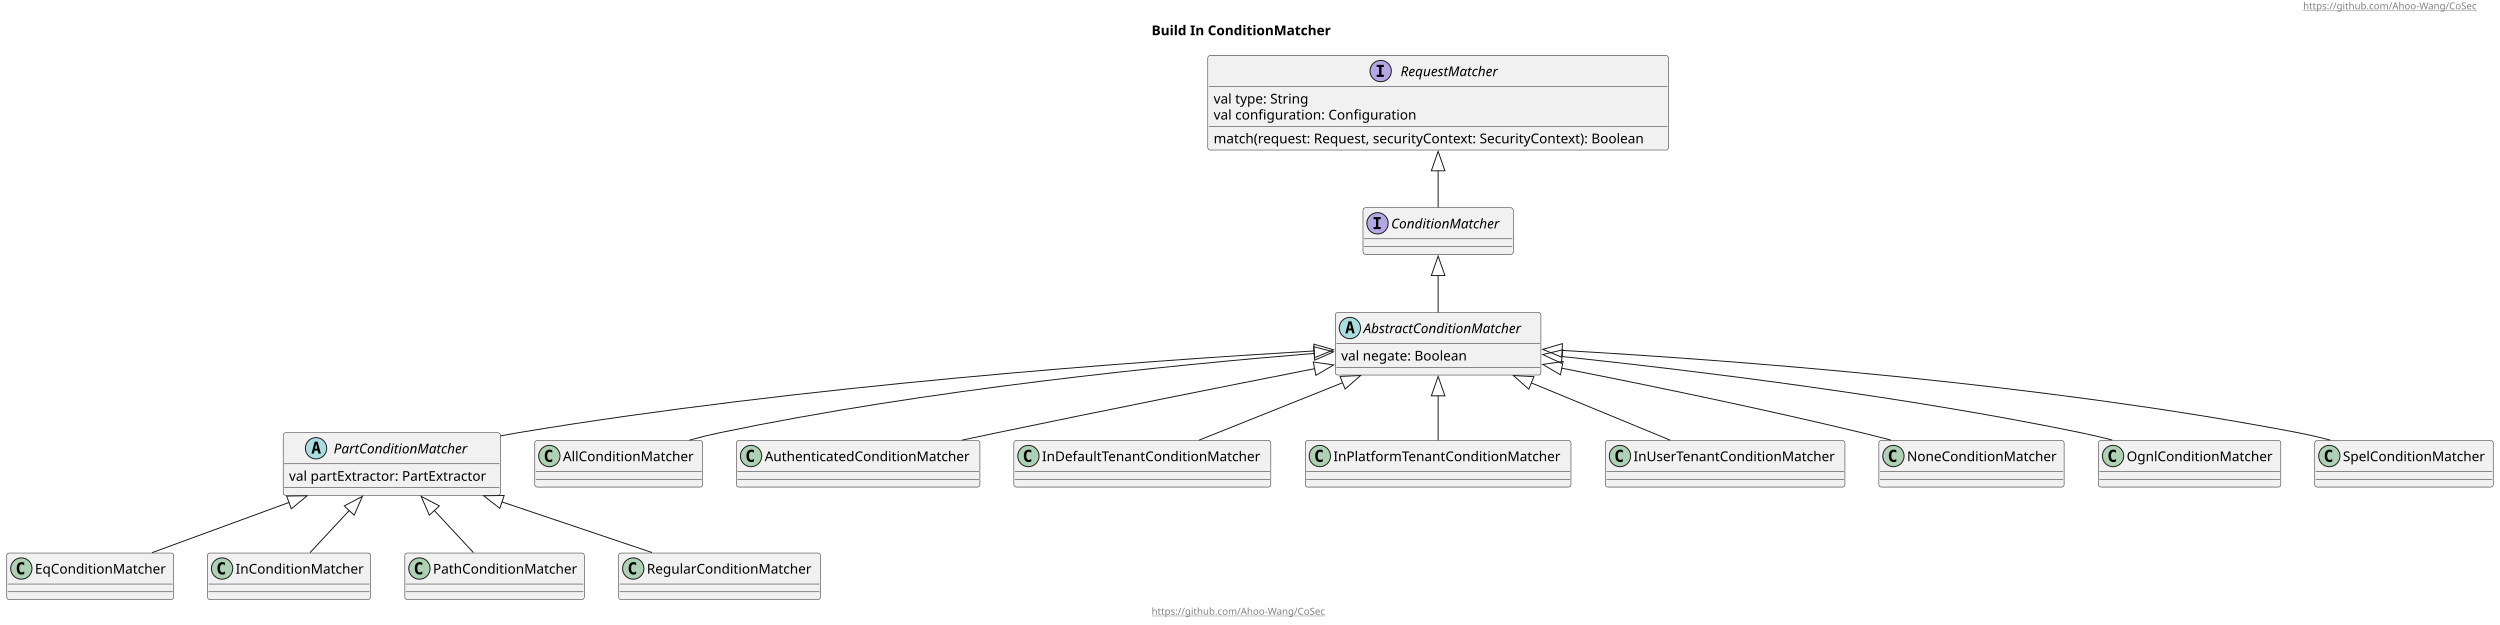
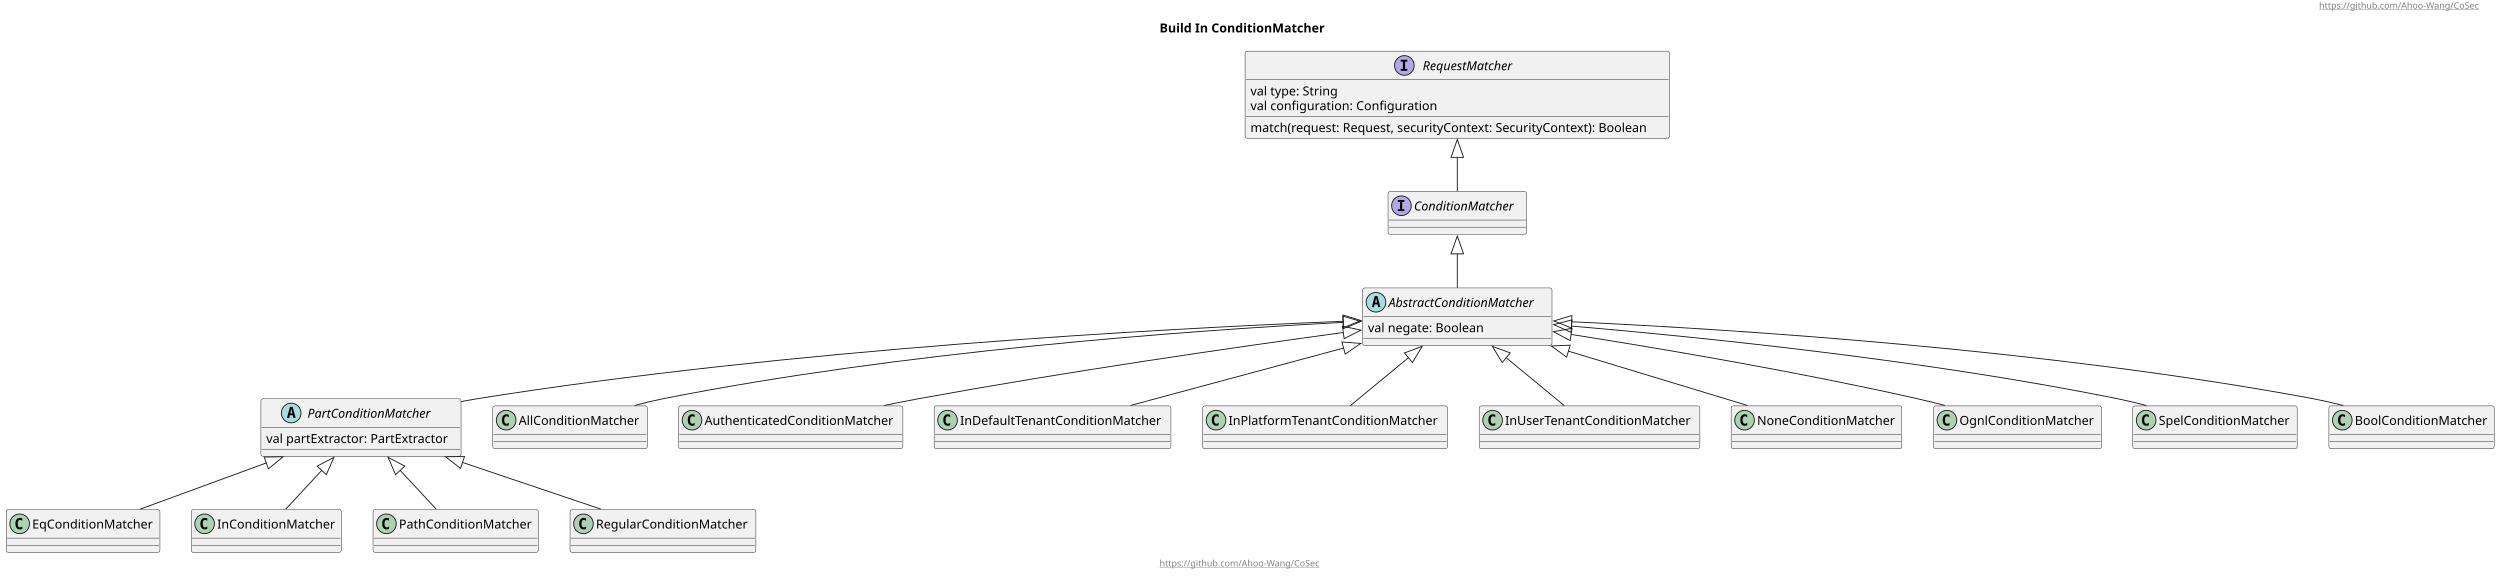
- <svg xmlns="http://www.w3.org/2000/svg" xmlns:xlink="http://www.w3.org/1999/xlink" contentStyleType="text/css" height="644px" preserveAspectRatio="none" style="width:2578px;height:644px;background:#FFFFFF;" version="1.1" viewBox="0 0 2578 644" width="2578px" zoomAndPan="magnify">
+ <svg xmlns="http://www.w3.org/2000/svg" xmlns:xlink="http://www.w3.org/1999/xlink" contentStyleType="text/css" height="644px" preserveAspectRatio="none" style="width:2798px;height:644px;background:#FFFFFF;" version="1.1" viewBox="0 0 2798 644" width="2798px" zoomAndPan="magnify">
  <defs />
  <g>
    <a href="https://github.com/Ahoo-Wang/CoSec" target="_top" title="https://github.com/Ahoo-Wang/CoSec" xlink:actuate="onRequest" xlink:href="https://github.com/Ahoo-Wang/CoSec" xlink:show="new" xlink:title="https://github.com/Ahoo-Wang/CoSec" xlink:type="simple">
-       <text fill="#808080" font-family="sans-serif" font-size="10" lengthAdjust="spacing" text-decoration="underline" textLength="189" x="2375" y="9.668">https://github.com/Ahoo-Wang/CoSec</text>
+       <text fill="#808080" font-family="sans-serif" font-size="10" lengthAdjust="spacing" text-decoration="underline" textLength="189" x="2595.5" y="9.668">https://github.com/Ahoo-Wang/CoSec</text>
    </a>
-     <text fill="#000000" font-family="sans-serif" font-size="14" font-weight="bold" lengthAdjust="spacing" textLength="189" x="1187.5" y="36.312">Build In ConditionMatcher</text>
+     <text fill="#000000" font-family="sans-serif" font-size="14" font-weight="bold" lengthAdjust="spacing" textLength="189" x="1297.75" y="36.312">Build In ConditionMatcher</text>
    <g id="elem_RequestMatcher">
-       <rect codeLine="6" fill="#F1F1F1" height="97.465" id="RequestMatcher" rx="2.5" ry="2.5" style="stroke:#181818;stroke-width:0.5;" width="475" x="1245.5" y="57.266" />
-       <ellipse cx="1423.75" cy="73.266" fill="#B4A7E5" rx="11" ry="11" style="stroke:#181818;stroke-width:1.0;" />
-       <path d="M1419.678,69.031 L1419.678,66.873 L1427.057,66.873 L1427.057,69.031 L1424.592,69.031 L1424.592,77.107 L1427.057,77.107 L1427.057,79.266 L1419.678,79.266 L1419.678,77.107 L1422.143,77.107 L1422.143,69.031 Z " fill="#000000" />
-       <text fill="#000000" font-family="sans-serif" font-size="14" font-style="italic" lengthAdjust="spacing" textLength="110" x="1444.25" y="78.557">RequestMatcher</text>
-       <line style="stroke:#181818;stroke-width:0.5;" x1="1246.5" x2="1719.5" y1="89.266" y2="89.266" />
-       <text fill="#000000" font-family="sans-serif" font-size="14" lengthAdjust="spacing" textLength="101" x="1251.5" y="106.801">val type: String</text>
-       <text fill="#000000" font-family="sans-serif" font-size="14" lengthAdjust="spacing" textLength="220" x="1251.5" y="123.289">val configuration: Configuration</text>
-       <line style="stroke:#181818;stroke-width:0.5;" x1="1246.5" x2="1719.5" y1="130.242" y2="130.242" />
-       <text fill="#000000" font-family="sans-serif" font-size="14" lengthAdjust="spacing" textLength="463" x="1251.5" y="147.777">match(request: Request, securityContext: SecurityContext): Boolean</text>
+       <rect codeLine="6" fill="#F1F1F1" height="97.465" id="RequestMatcher" rx="2.5" ry="2.5" style="stroke:#181818;stroke-width:0.5;" width="475" x="1393.5" y="57.266" />
+       <ellipse cx="1571.75" cy="73.266" fill="#B4A7E5" rx="11" ry="11" style="stroke:#181818;stroke-width:1.0;" />
+       <path d="M1567.678,69.031 L1567.678,66.873 L1575.057,66.873 L1575.057,69.031 L1572.592,69.031 L1572.592,77.107 L1575.057,77.107 L1575.057,79.266 L1567.678,79.266 L1567.678,77.107 L1570.143,77.107 L1570.143,69.031 Z " fill="#000000" />
+       <text fill="#000000" font-family="sans-serif" font-size="14" font-style="italic" lengthAdjust="spacing" textLength="110" x="1592.25" y="78.557">RequestMatcher</text>
+       <line style="stroke:#181818;stroke-width:0.5;" x1="1394.5" x2="1867.5" y1="89.266" y2="89.266" />
+       <text fill="#000000" font-family="sans-serif" font-size="14" lengthAdjust="spacing" textLength="101" x="1399.5" y="106.801">val type: String</text>
+       <text fill="#000000" font-family="sans-serif" font-size="14" lengthAdjust="spacing" textLength="220" x="1399.5" y="123.289">val configuration: Configuration</text>
+       <line style="stroke:#181818;stroke-width:0.5;" x1="1394.5" x2="1867.5" y1="130.242" y2="130.242" />
+       <text fill="#000000" font-family="sans-serif" font-size="14" lengthAdjust="spacing" textLength="463" x="1399.5" y="147.777">match(request: Request, securityContext: SecurityContext): Boolean</text>
    </g>
    <g id="elem_ConditionMatcher">
-       <rect codeLine="12" fill="#F1F1F1" height="48" id="ConditionMatcher" rx="2.5" ry="2.5" style="stroke:#181818;stroke-width:0.5;" width="155" x="1405.5" y="214.266" />
-       <ellipse cx="1420.5" cy="230.266" fill="#B4A7E5" rx="11" ry="11" style="stroke:#181818;stroke-width:1.0;" />
-       <path d="M1416.428,226.031 L1416.428,223.873 L1423.807,223.873 L1423.807,226.031 L1421.342,226.031 L1421.342,234.107 L1423.807,234.107 L1423.807,236.266 L1416.428,236.266 L1416.428,234.107 L1418.893,234.107 L1418.893,226.031 Z " fill="#000000" />
-       <text fill="#000000" font-family="sans-serif" font-size="14" font-style="italic" lengthAdjust="spacing" textLength="123" x="1434.5" y="235.557">ConditionMatcher</text>
-       <line style="stroke:#181818;stroke-width:0.5;" x1="1406.5" x2="1559.5" y1="246.266" y2="246.266" />
-       <line style="stroke:#181818;stroke-width:0.5;" x1="1406.5" x2="1559.5" y1="254.266" y2="254.266" />
+       <rect codeLine="12" fill="#F1F1F1" height="48" id="ConditionMatcher" rx="2.5" ry="2.5" style="stroke:#181818;stroke-width:0.5;" width="155" x="1553.5" y="214.266" />
+       <ellipse cx="1568.5" cy="230.266" fill="#B4A7E5" rx="11" ry="11" style="stroke:#181818;stroke-width:1.0;" />
+       <path d="M1564.428,226.031 L1564.428,223.873 L1571.807,223.873 L1571.807,226.031 L1569.342,226.031 L1569.342,234.107 L1571.807,234.107 L1571.807,236.266 L1564.428,236.266 L1564.428,234.107 L1566.893,234.107 L1566.893,226.031 Z " fill="#000000" />
+       <text fill="#000000" font-family="sans-serif" font-size="14" font-style="italic" lengthAdjust="spacing" textLength="123" x="1582.5" y="235.557">ConditionMatcher</text>
+       <line style="stroke:#181818;stroke-width:0.5;" x1="1554.5" x2="1707.5" y1="246.266" y2="246.266" />
+       <line style="stroke:#181818;stroke-width:0.5;" x1="1554.5" x2="1707.5" y1="254.266" y2="254.266" />
    </g>
    <g id="elem_AbstractConditionMatcher">
-       <rect codeLine="13" fill="#F1F1F1" height="64.488" id="AbstractConditionMatcher" rx="2.5" ry="2.5" style="stroke:#181818;stroke-width:0.5;" width="212" x="1377" y="322.266" />
-       <ellipse cx="1392" cy="338.266" fill="#A9DCDF" rx="11" ry="11" style="stroke:#181818;stroke-width:1.0;" />
-       <path d="M1392.113,333.614 L1390.959,338.685 L1393.275,338.685 Z M1390.619,331.373 L1393.616,331.373 L1396.961,343.766 L1394.512,343.766 L1393.748,340.703 L1390.47,340.703 L1389.723,343.766 L1387.274,343.766 Z " fill="#000000" />
-       <text fill="#000000" font-family="sans-serif" font-size="14" font-style="italic" lengthAdjust="spacing" textLength="180" x="1406" y="343.557">AbstractConditionMatcher</text>
-       <line style="stroke:#181818;stroke-width:0.5;" x1="1378" x2="1588" y1="354.266" y2="354.266" />
-       <text fill="#000000" font-family="sans-serif" font-size="14" lengthAdjust="spacing" textLength="133" x="1383" y="371.801">val negate: Boolean</text>
-       <line style="stroke:#181818;stroke-width:0.5;" x1="1378" x2="1588" y1="378.754" y2="378.754" />
+       <rect codeLine="13" fill="#F1F1F1" height="64.488" id="AbstractConditionMatcher" rx="2.5" ry="2.5" style="stroke:#181818;stroke-width:0.5;" width="212" x="1525" y="322.266" />
+       <ellipse cx="1540" cy="338.266" fill="#A9DCDF" rx="11" ry="11" style="stroke:#181818;stroke-width:1.0;" />
+       <path d="M1540.113,333.614 L1538.959,338.685 L1541.275,338.685 Z M1538.619,331.373 L1541.616,331.373 L1544.961,343.766 L1542.512,343.766 L1541.748,340.703 L1538.47,340.703 L1537.723,343.766 L1535.274,343.766 Z " fill="#000000" />
+       <text fill="#000000" font-family="sans-serif" font-size="14" font-style="italic" lengthAdjust="spacing" textLength="180" x="1554" y="343.557">AbstractConditionMatcher</text>
+       <line style="stroke:#181818;stroke-width:0.5;" x1="1526" x2="1736" y1="354.266" y2="354.266" />
+       <text fill="#000000" font-family="sans-serif" font-size="14" lengthAdjust="spacing" textLength="133" x="1531" y="371.801">val negate: Boolean</text>
+       <line style="stroke:#181818;stroke-width:0.5;" x1="1526" x2="1736" y1="378.754" y2="378.754" />
    </g>
    <g id="elem_PartConditionMatcher">
      <rect codeLine="16" fill="#F1F1F1" height="64.488" id="PartConditionMatcher" rx="2.5" ry="2.5" style="stroke:#181818;stroke-width:0.5;" width="224" x="292" y="446.266" />
      <ellipse cx="325.9" cy="462.266" fill="#A9DCDF" rx="11" ry="11" style="stroke:#181818;stroke-width:1.0;" />
      <path d="M326.013,457.614 L324.86,462.685 L327.175,462.685 Z M324.519,455.373 L327.516,455.373 L330.861,467.766 L328.412,467.766 L327.649,464.703 L324.37,464.703 L323.623,467.766 L321.174,467.766 Z " fill="#000000" />
      <text fill="#000000" font-family="sans-serif" font-size="14" font-style="italic" lengthAdjust="spacing" textLength="150" x="344.1" y="467.557">PartConditionMatcher</text>
      <line style="stroke:#181818;stroke-width:0.5;" x1="293" x2="515" y1="478.266" y2="478.266" />
      <text fill="#000000" font-family="sans-serif" font-size="14" lengthAdjust="spacing" textLength="212" x="298" y="495.801">val partExtractor: PartExtractor</text>
      <line style="stroke:#181818;stroke-width:0.5;" x1="293" x2="515" y1="502.754" y2="502.754" />
    </g>
    <g id="elem_AllConditionMatcher">
      <rect codeLine="19" fill="#F1F1F1" height="48" id="AllConditionMatcher" rx="2.5" ry="2.5" style="stroke:#181818;stroke-width:0.5;" width="173" x="551.5" y="454.266" />
      <ellipse cx="566.5" cy="470.266" fill="#ADD1B2" rx="11" ry="11" style="stroke:#181818;stroke-width:1.0;" />
      <path d="M569.473,475.909 Q568.892,476.207 568.253,476.357 Q567.614,476.506 566.908,476.506 Q564.401,476.506 563.082,474.854 Q561.762,473.203 561.762,470.082 Q561.762,466.952 563.082,465.3 Q564.401,463.648 566.908,463.648 Q567.614,463.648 568.261,463.798 Q568.909,463.947 569.473,464.246 L569.473,466.969 Q568.842,466.388 568.249,466.118 Q567.655,465.848 567.024,465.848 Q565.68,465.848 564.995,466.915 Q564.31,467.981 564.31,470.082 Q564.31,472.173 564.995,473.24 Q565.68,474.307 567.024,474.307 Q567.655,474.307 568.249,474.037 Q568.842,473.767 569.473,473.186 Z " fill="#000000" />
      <text fill="#000000" font-family="sans-serif" font-size="14" lengthAdjust="spacing" textLength="141" x="580.5" y="475.557">AllConditionMatcher</text>
      <line style="stroke:#181818;stroke-width:0.5;" x1="552.5" x2="723.5" y1="486.266" y2="486.266" />
      <line style="stroke:#181818;stroke-width:0.5;" x1="552.5" x2="723.5" y1="494.266" y2="494.266" />
    </g>
    <g id="elem_AuthenticatedConditionMatcher">
      <rect codeLine="20" fill="#F1F1F1" height="48" id="AuthenticatedConditionMatcher" rx="2.5" ry="2.5" style="stroke:#181818;stroke-width:0.5;" width="251" x="759.5" y="454.266" />
      <ellipse cx="774.5" cy="470.266" fill="#ADD1B2" rx="11" ry="11" style="stroke:#181818;stroke-width:1.0;" />
      <path d="M777.473,475.909 Q776.892,476.207 776.253,476.357 Q775.614,476.506 774.908,476.506 Q772.401,476.506 771.082,474.854 Q769.762,473.203 769.762,470.082 Q769.762,466.952 771.082,465.3 Q772.401,463.648 774.908,463.648 Q775.614,463.648 776.261,463.798 Q776.909,463.947 777.473,464.246 L777.473,466.969 Q776.842,466.388 776.249,466.118 Q775.655,465.848 775.024,465.848 Q773.68,465.848 772.995,466.915 Q772.31,467.981 772.31,470.082 Q772.31,472.173 772.995,473.24 Q773.68,474.307 775.024,474.307 Q775.655,474.307 776.249,474.037 Q776.842,473.767 777.473,473.186 Z " fill="#000000" />
      <text fill="#000000" font-family="sans-serif" font-size="14" lengthAdjust="spacing" textLength="219" x="788.5" y="475.557">AuthenticatedConditionMatcher</text>
      <line style="stroke:#181818;stroke-width:0.5;" x1="760.5" x2="1009.5" y1="486.266" y2="486.266" />
      <line style="stroke:#181818;stroke-width:0.5;" x1="760.5" x2="1009.5" y1="494.266" y2="494.266" />
    </g>
    <g id="elem_EqConditionMatcher">
      <rect codeLine="21" fill="#F1F1F1" height="48" id="EqConditionMatcher" rx="2.5" ry="2.5" style="stroke:#181818;stroke-width:0.5;" width="172" x="7" y="570.266" />
      <ellipse cx="22" cy="586.266" fill="#ADD1B2" rx="11" ry="11" style="stroke:#181818;stroke-width:1.0;" />
      <path d="M24.973,591.909 Q24.392,592.207 23.753,592.357 Q23.114,592.506 22.408,592.506 Q19.901,592.506 18.581,590.855 Q17.262,589.203 17.262,586.082 Q17.262,582.952 18.581,581.3 Q19.901,579.648 22.408,579.648 Q23.114,579.648 23.761,579.798 Q24.409,579.947 24.973,580.246 L24.973,582.969 Q24.342,582.388 23.749,582.118 Q23.155,581.848 22.524,581.848 Q21.18,581.848 20.495,582.915 Q19.81,583.981 19.81,586.082 Q19.81,588.173 20.495,589.24 Q21.18,590.307 22.524,590.307 Q23.155,590.307 23.749,590.037 Q24.342,589.767 24.973,589.186 Z " fill="#000000" />
      <text fill="#000000" font-family="sans-serif" font-size="14" lengthAdjust="spacing" textLength="140" x="36" y="591.557">EqConditionMatcher</text>
      <line style="stroke:#181818;stroke-width:0.5;" x1="8" x2="178" y1="602.266" y2="602.266" />
      <line style="stroke:#181818;stroke-width:0.5;" x1="8" x2="178" y1="610.266" y2="610.266" />
    </g>
    <g id="elem_InConditionMatcher">
      <rect codeLine="22" fill="#F1F1F1" height="48" id="InConditionMatcher" rx="2.5" ry="2.5" style="stroke:#181818;stroke-width:0.5;" width="168" x="214" y="570.266" />
      <ellipse cx="229" cy="586.266" fill="#ADD1B2" rx="11" ry="11" style="stroke:#181818;stroke-width:1.0;" />
      <path d="M231.973,591.909 Q231.392,592.207 230.753,592.357 Q230.114,592.506 229.408,592.506 Q226.901,592.506 225.582,590.855 Q224.262,589.203 224.262,586.082 Q224.262,582.952 225.582,581.3 Q226.901,579.648 229.408,579.648 Q230.114,579.648 230.761,579.798 Q231.409,579.947 231.973,580.246 L231.973,582.969 Q231.342,582.388 230.749,582.118 Q230.155,581.848 229.524,581.848 Q228.18,581.848 227.495,582.915 Q226.81,583.981 226.81,586.082 Q226.81,588.173 227.495,589.24 Q228.18,590.307 229.524,590.307 Q230.155,590.307 230.749,590.037 Q231.342,589.767 231.973,589.186 Z " fill="#000000" />
      <text fill="#000000" font-family="sans-serif" font-size="14" lengthAdjust="spacing" textLength="136" x="243" y="591.557">InConditionMatcher</text>
      <line style="stroke:#181818;stroke-width:0.5;" x1="215" x2="381" y1="602.266" y2="602.266" />
      <line style="stroke:#181818;stroke-width:0.5;" x1="215" x2="381" y1="610.266" y2="610.266" />
    </g>
    <g id="elem_InDefaultTenantConditionMatcher">
      <rect codeLine="23" fill="#F1F1F1" height="48" id="InDefaultTenantConditionMatcher" rx="2.5" ry="2.5" style="stroke:#181818;stroke-width:0.5;" width="265" x="1045.5" y="454.266" />
      <ellipse cx="1060.5" cy="470.266" fill="#ADD1B2" rx="11" ry="11" style="stroke:#181818;stroke-width:1.0;" />
      <path d="M1063.473,475.909 Q1062.892,476.207 1062.253,476.357 Q1061.614,476.506 1060.908,476.506 Q1058.401,476.506 1057.082,474.854 Q1055.762,473.203 1055.762,470.082 Q1055.762,466.952 1057.082,465.3 Q1058.401,463.648 1060.908,463.648 Q1061.614,463.648 1062.261,463.798 Q1062.909,463.947 1063.473,464.246 L1063.473,466.969 Q1062.842,466.388 1062.249,466.118 Q1061.655,465.848 1061.024,465.848 Q1059.68,465.848 1058.995,466.915 Q1058.31,467.981 1058.31,470.082 Q1058.31,472.173 1058.995,473.24 Q1059.68,474.307 1061.024,474.307 Q1061.655,474.307 1062.249,474.037 Q1062.842,473.767 1063.473,473.186 Z " fill="#000000" />
      <text fill="#000000" font-family="sans-serif" font-size="14" lengthAdjust="spacing" textLength="233" x="1074.5" y="475.557">InDefaultTenantConditionMatcher</text>
      <line style="stroke:#181818;stroke-width:0.5;" x1="1046.5" x2="1309.5" y1="486.266" y2="486.266" />
      <line style="stroke:#181818;stroke-width:0.5;" x1="1046.5" x2="1309.5" y1="494.266" y2="494.266" />
    </g>
    <g id="elem_InPlatformTenantConditionMatcher">
      <rect codeLine="24" fill="#F1F1F1" height="48" id="InPlatformTenantConditionMatcher" rx="2.5" ry="2.5" style="stroke:#181818;stroke-width:0.5;" width="274" x="1346" y="454.266" />
      <ellipse cx="1361" cy="470.266" fill="#ADD1B2" rx="11" ry="11" style="stroke:#181818;stroke-width:1.0;" />
      <path d="M1363.973,475.909 Q1363.392,476.207 1362.753,476.357 Q1362.114,476.506 1361.408,476.506 Q1358.901,476.506 1357.582,474.854 Q1356.262,473.203 1356.262,470.082 Q1356.262,466.952 1357.582,465.3 Q1358.901,463.648 1361.408,463.648 Q1362.114,463.648 1362.761,463.798 Q1363.409,463.947 1363.973,464.246 L1363.973,466.969 Q1363.342,466.388 1362.749,466.118 Q1362.155,465.848 1361.524,465.848 Q1360.18,465.848 1359.495,466.915 Q1358.81,467.981 1358.81,470.082 Q1358.81,472.173 1359.495,473.24 Q1360.18,474.307 1361.524,474.307 Q1362.155,474.307 1362.749,474.037 Q1363.342,473.767 1363.973,473.186 Z " fill="#000000" />
      <text fill="#000000" font-family="sans-serif" font-size="14" lengthAdjust="spacing" textLength="242" x="1375" y="475.557">InPlatformTenantConditionMatcher</text>
      <line style="stroke:#181818;stroke-width:0.5;" x1="1347" x2="1619" y1="486.266" y2="486.266" />
      <line style="stroke:#181818;stroke-width:0.5;" x1="1347" x2="1619" y1="494.266" y2="494.266" />
    </g>
    <g id="elem_InUserTenantConditionMatcher">
      <rect codeLine="25" fill="#F1F1F1" height="48" id="InUserTenantConditionMatcher" rx="2.5" ry="2.5" style="stroke:#181818;stroke-width:0.5;" width="247" x="1655.5" y="454.266" />
      <ellipse cx="1670.5" cy="470.266" fill="#ADD1B2" rx="11" ry="11" style="stroke:#181818;stroke-width:1.0;" />
      <path d="M1673.473,475.909 Q1672.892,476.207 1672.253,476.357 Q1671.614,476.506 1670.908,476.506 Q1668.401,476.506 1667.082,474.854 Q1665.762,473.203 1665.762,470.082 Q1665.762,466.952 1667.082,465.3 Q1668.401,463.648 1670.908,463.648 Q1671.614,463.648 1672.261,463.798 Q1672.909,463.947 1673.473,464.246 L1673.473,466.969 Q1672.842,466.388 1672.249,466.118 Q1671.655,465.848 1671.024,465.848 Q1669.68,465.848 1668.995,466.915 Q1668.31,467.981 1668.31,470.082 Q1668.31,472.173 1668.995,473.24 Q1669.68,474.307 1671.024,474.307 Q1671.655,474.307 1672.249,474.037 Q1672.842,473.767 1673.473,473.186 Z " fill="#000000" />
      <text fill="#000000" font-family="sans-serif" font-size="14" lengthAdjust="spacing" textLength="215" x="1684.5" y="475.557">InUserTenantConditionMatcher</text>
      <line style="stroke:#181818;stroke-width:0.5;" x1="1656.5" x2="1901.5" y1="486.266" y2="486.266" />
      <line style="stroke:#181818;stroke-width:0.5;" x1="1656.5" x2="1901.5" y1="494.266" y2="494.266" />
    </g>
    <g id="elem_NoneConditionMatcher">
      <rect codeLine="26" fill="#F1F1F1" height="48" id="NoneConditionMatcher" rx="2.5" ry="2.5" style="stroke:#181818;stroke-width:0.5;" width="191" x="1937.5" y="454.266" />
      <ellipse cx="1952.5" cy="470.266" fill="#ADD1B2" rx="11" ry="11" style="stroke:#181818;stroke-width:1.0;" />
      <path d="M1955.473,475.909 Q1954.892,476.207 1954.253,476.357 Q1953.614,476.506 1952.908,476.506 Q1950.401,476.506 1949.082,474.854 Q1947.762,473.203 1947.762,470.082 Q1947.762,466.952 1949.082,465.3 Q1950.401,463.648 1952.908,463.648 Q1953.614,463.648 1954.261,463.798 Q1954.909,463.947 1955.473,464.246 L1955.473,466.969 Q1954.842,466.388 1954.249,466.118 Q1953.655,465.848 1953.024,465.848 Q1951.68,465.848 1950.995,466.915 Q1950.31,467.981 1950.31,470.082 Q1950.31,472.173 1950.995,473.24 Q1951.68,474.307 1953.024,474.307 Q1953.655,474.307 1954.249,474.037 Q1954.842,473.767 1955.473,473.186 Z " fill="#000000" />
      <text fill="#000000" font-family="sans-serif" font-size="14" lengthAdjust="spacing" textLength="159" x="1966.5" y="475.557">NoneConditionMatcher</text>
      <line style="stroke:#181818;stroke-width:0.5;" x1="1938.5" x2="2127.5" y1="486.266" y2="486.266" />
      <line style="stroke:#181818;stroke-width:0.5;" x1="1938.5" x2="2127.5" y1="494.266" y2="494.266" />
    </g>
    <g id="elem_OgnlConditionMatcher">
      <rect codeLine="27" fill="#F1F1F1" height="48" id="OgnlConditionMatcher" rx="2.5" ry="2.5" style="stroke:#181818;stroke-width:0.5;" width="188" x="2164" y="454.266" />
      <ellipse cx="2179" cy="470.266" fill="#ADD1B2" rx="11" ry="11" style="stroke:#181818;stroke-width:1.0;" />
      <path d="M2181.973,475.909 Q2181.392,476.207 2180.753,476.357 Q2180.114,476.506 2179.408,476.506 Q2176.901,476.506 2175.581,474.854 Q2174.262,473.203 2174.262,470.082 Q2174.262,466.952 2175.581,465.3 Q2176.901,463.648 2179.408,463.648 Q2180.114,463.648 2180.761,463.798 Q2181.409,463.947 2181.973,464.246 L2181.973,466.969 Q2181.342,466.388 2180.749,466.118 Q2180.155,465.848 2179.524,465.848 Q2178.18,465.848 2177.495,466.915 Q2176.81,467.981 2176.81,470.082 Q2176.81,472.173 2177.495,473.24 Q2178.18,474.307 2179.524,474.307 Q2180.155,474.307 2180.749,474.037 Q2181.342,473.767 2181.973,473.186 Z " fill="#000000" />
      <text fill="#000000" font-family="sans-serif" font-size="14" lengthAdjust="spacing" textLength="156" x="2193" y="475.557">OgnlConditionMatcher</text>
      <line style="stroke:#181818;stroke-width:0.5;" x1="2165" x2="2351" y1="486.266" y2="486.266" />
      <line style="stroke:#181818;stroke-width:0.5;" x1="2165" x2="2351" y1="494.266" y2="494.266" />
    </g>
    <g id="elem_PathConditionMatcher">
      <rect codeLine="28" fill="#F1F1F1" height="48" id="PathConditionMatcher" rx="2.5" ry="2.5" style="stroke:#181818;stroke-width:0.5;" width="185" x="417.5" y="570.266" />
      <ellipse cx="432.5" cy="586.266" fill="#ADD1B2" rx="11" ry="11" style="stroke:#181818;stroke-width:1.0;" />
      <path d="M435.473,591.909 Q434.892,592.207 434.253,592.357 Q433.614,592.506 432.908,592.506 Q430.401,592.506 429.082,590.855 Q427.762,589.203 427.762,586.082 Q427.762,582.952 429.082,581.3 Q430.401,579.648 432.908,579.648 Q433.614,579.648 434.261,579.798 Q434.909,579.947 435.473,580.246 L435.473,582.969 Q434.842,582.388 434.249,582.118 Q433.655,581.848 433.024,581.848 Q431.68,581.848 430.995,582.915 Q430.31,583.981 430.31,586.082 Q430.31,588.173 430.995,589.24 Q431.68,590.307 433.024,590.307 Q433.655,590.307 434.249,590.037 Q434.842,589.767 435.473,589.186 Z " fill="#000000" />
      <text fill="#000000" font-family="sans-serif" font-size="14" lengthAdjust="spacing" textLength="153" x="446.5" y="591.557">PathConditionMatcher</text>
      <line style="stroke:#181818;stroke-width:0.5;" x1="418.5" x2="601.5" y1="602.266" y2="602.266" />
      <line style="stroke:#181818;stroke-width:0.5;" x1="418.5" x2="601.5" y1="610.266" y2="610.266" />
    </g>
    <g id="elem_RegularConditionMatcher">
      <rect codeLine="29" fill="#F1F1F1" height="48" id="RegularConditionMatcher" rx="2.5" ry="2.5" style="stroke:#181818;stroke-width:0.5;" width="208" x="638" y="570.266" />
      <ellipse cx="653" cy="586.266" fill="#ADD1B2" rx="11" ry="11" style="stroke:#181818;stroke-width:1.0;" />
      <path d="M655.973,591.909 Q655.392,592.207 654.753,592.357 Q654.114,592.506 653.408,592.506 Q650.901,592.506 649.582,590.855 Q648.262,589.203 648.262,586.082 Q648.262,582.952 649.582,581.3 Q650.901,579.648 653.408,579.648 Q654.114,579.648 654.761,579.798 Q655.409,579.947 655.973,580.246 L655.973,582.969 Q655.342,582.388 654.749,582.118 Q654.155,581.848 653.524,581.848 Q652.18,581.848 651.495,582.915 Q650.81,583.981 650.81,586.082 Q650.81,588.173 651.495,589.24 Q652.18,590.307 653.524,590.307 Q654.155,590.307 654.749,590.037 Q655.342,589.767 655.973,589.186 Z " fill="#000000" />
      <text fill="#000000" font-family="sans-serif" font-size="14" lengthAdjust="spacing" textLength="176" x="667" y="591.557">RegularConditionMatcher</text>
      <line style="stroke:#181818;stroke-width:0.5;" x1="639" x2="845" y1="602.266" y2="602.266" />
      <line style="stroke:#181818;stroke-width:0.5;" x1="639" x2="845" y1="610.266" y2="610.266" />
    </g>
    <g id="elem_SpelConditionMatcher">
      <rect codeLine="30" fill="#F1F1F1" height="48" id="SpelConditionMatcher" rx="2.5" ry="2.5" style="stroke:#181818;stroke-width:0.5;" width="184" x="2387" y="454.266" />
      <ellipse cx="2402" cy="470.266" fill="#ADD1B2" rx="11" ry="11" style="stroke:#181818;stroke-width:1.0;" />
      <path d="M2404.973,475.909 Q2404.392,476.207 2403.753,476.357 Q2403.114,476.506 2402.408,476.506 Q2399.901,476.506 2398.581,474.854 Q2397.262,473.203 2397.262,470.082 Q2397.262,466.952 2398.581,465.3 Q2399.901,463.648 2402.408,463.648 Q2403.114,463.648 2403.761,463.798 Q2404.409,463.947 2404.973,464.246 L2404.973,466.969 Q2404.342,466.388 2403.749,466.118 Q2403.155,465.848 2402.524,465.848 Q2401.18,465.848 2400.495,466.915 Q2399.81,467.981 2399.81,470.082 Q2399.81,472.173 2400.495,473.24 Q2401.18,474.307 2402.524,474.307 Q2403.155,474.307 2403.749,474.037 Q2404.342,473.767 2404.973,473.186 Z " fill="#000000" />
      <text fill="#000000" font-family="sans-serif" font-size="14" lengthAdjust="spacing" textLength="152" x="2416" y="475.557">SpelConditionMatcher</text>
      <line style="stroke:#181818;stroke-width:0.5;" x1="2388" x2="2570" y1="486.266" y2="486.266" />
      <line style="stroke:#181818;stroke-width:0.5;" x1="2388" x2="2570" y1="494.266" y2="494.266" />
    </g>
+     <g id="elem_BoolConditionMatcher">
+       <rect codeLine="31" fill="#F1F1F1" height="48" id="BoolConditionMatcher" rx="2.5" ry="2.5" style="stroke:#181818;stroke-width:0.5;" width="185" x="2606.5" y="454.266" />
+       <ellipse cx="2621.5" cy="470.266" fill="#ADD1B2" rx="11" ry="11" style="stroke:#181818;stroke-width:1.0;" />
+       <path d="M2624.473,475.909 Q2623.892,476.207 2623.253,476.357 Q2622.614,476.506 2621.908,476.506 Q2619.401,476.506 2618.081,474.854 Q2616.762,473.203 2616.762,470.082 Q2616.762,466.952 2618.081,465.3 Q2619.401,463.648 2621.908,463.648 Q2622.614,463.648 2623.261,463.798 Q2623.909,463.947 2624.473,464.246 L2624.473,466.969 Q2623.842,466.388 2623.249,466.118 Q2622.655,465.848 2622.024,465.848 Q2620.68,465.848 2619.995,466.915 Q2619.31,467.981 2619.31,470.082 Q2619.31,472.173 2619.995,473.24 Q2620.68,474.307 2622.024,474.307 Q2622.655,474.307 2623.249,474.037 Q2623.842,473.767 2624.473,473.186 Z " fill="#000000" />
+       <text fill="#000000" font-family="sans-serif" font-size="14" lengthAdjust="spacing" textLength="153" x="2635.5" y="475.557">BoolConditionMatcher</text>
+       <line style="stroke:#181818;stroke-width:0.5;" x1="2607.5" x2="2790.5" y1="486.266" y2="486.266" />
+       <line style="stroke:#181818;stroke-width:0.5;" x1="2607.5" x2="2790.5" y1="494.266" y2="494.266" />
+     </g>
    <g id="link_RequestMatcher_ConditionMatcher">
-       <path codeLine="32" d="M1483,175.976 C1483,189.666 1483,203.126 1483,213.926 " fill="none" id="RequestMatcher-backto-ConditionMatcher" style="stroke:#181818;stroke-width:1.0;" />
-       <polygon fill="none" points="1476,176.136,1483,156.136,1490,176.136,1476,176.136" style="stroke:#181818;stroke-width:1.0;" />
+       <path codeLine="33" d="M1631,175.976 C1631,189.666 1631,203.126 1631,213.926 " fill="none" id="RequestMatcher-backto-ConditionMatcher" style="stroke:#181818;stroke-width:1.0;" />
+       <polygon fill="none" points="1624,176.136,1631,156.136,1638,176.136,1624,176.136" style="stroke:#181818;stroke-width:1.0;" />
    </g>
    <g id="link_ConditionMatcher_AbstractConditionMatcher">
-       <path codeLine="33" d="M1483,284.056 C1483,296.806 1483,310.416 1483,322.166 " fill="none" id="ConditionMatcher-backto-AbstractConditionMatcher" style="stroke:#181818;stroke-width:1.0;" />
-       <polygon fill="none" points="1476,284.126,1483,264.126,1490,284.126,1476,284.126" style="stroke:#181818;stroke-width:1.0;" />
+       <path codeLine="34" d="M1631,284.056 C1631,296.806 1631,310.416 1631,322.166 " fill="none" id="ConditionMatcher-backto-AbstractConditionMatcher" style="stroke:#181818;stroke-width:1.0;" />
+       <polygon fill="none" points="1624,284.126,1631,264.126,1638,284.126,1624,284.126" style="stroke:#181818;stroke-width:1.0;" />
    </g>
    <g id="link_AbstractConditionMatcher_PartConditionMatcher">
-       <path codeLine="34" d="M1355.5,361.866 C1172.63,372.616 825.77,397.726 534,446.266 C528.16,447.236 522.2,448.326 516.19,449.486 " fill="none" id="AbstractConditionMatcher-backto-PartConditionMatcher" style="stroke:#181818;stroke-width:1.0;" />
-       <polygon fill="none" points="1354.82,354.896,1375.19,360.736,1355.63,368.876,1354.82,354.896" style="stroke:#181818;stroke-width:1.0;" />
+       <path codeLine="35" d="M1503.56,359.576 C1298.28,367.926 882.17,390.636 534,446.266 C528.16,447.196 522.19,448.256 516.18,449.396 " fill="none" id="AbstractConditionMatcher-backto-PartConditionMatcher" style="stroke:#181818;stroke-width:1.0;" />
+       <polygon fill="none" points="1503.07,352.596,1523.33,358.796,1503.63,366.586,1503.07,352.596" style="stroke:#181818;stroke-width:1.0;" />
    </g>
    <g id="link_PartConditionMatcher_InConditionMatcher">
-       <path codeLine="35" d="M360.16,526.406 C346.23,541.396 331.42,557.326 319.75,569.876 " fill="none" id="PartConditionMatcher-backto-InConditionMatcher" style="stroke:#181818;stroke-width:1.0;" />
+       <path codeLine="36" d="M360.16,526.406 C346.23,541.396 331.42,557.326 319.75,569.876 " fill="none" id="PartConditionMatcher-backto-InConditionMatcher" style="stroke:#181818;stroke-width:1.0;" />
      <polygon fill="none" points="354.98,521.706,373.72,511.826,365.23,531.236,354.98,521.706" style="stroke:#181818;stroke-width:1.0;" />
    </g>
    <g id="link_PartConditionMatcher_EqConditionMatcher">
-       <path codeLine="36" d="M298.2,518.046 C251.23,535.266 197.51,554.956 156.82,569.876 " fill="none" id="PartConditionMatcher-backto-EqConditionMatcher" style="stroke:#181818;stroke-width:1.0;" />
+       <path codeLine="37" d="M298.2,518.046 C251.23,535.266 197.51,554.956 156.82,569.876 " fill="none" id="PartConditionMatcher-backto-EqConditionMatcher" style="stroke:#181818;stroke-width:1.0;" />
      <polygon fill="none" points="295.59,511.546,316.77,511.236,300.4,524.696,295.59,511.546" style="stroke:#181818;stroke-width:1.0;" />
    </g>
    <g id="link_PartConditionMatcher_PathConditionMatcher">
-       <path codeLine="37" d="M447.84,526.406 C461.77,541.396 476.58,557.326 488.25,569.876 " fill="none" id="PartConditionMatcher-backto-PathConditionMatcher" style="stroke:#181818;stroke-width:1.0;" />
+       <path codeLine="38" d="M447.84,526.406 C461.77,541.396 476.58,557.326 488.25,569.876 " fill="none" id="PartConditionMatcher-backto-PathConditionMatcher" style="stroke:#181818;stroke-width:1.0;" />
      <polygon fill="none" points="442.77,531.236,434.28,511.826,453.02,521.706,442.77,531.236" style="stroke:#181818;stroke-width:1.0;" />
    </g>
    <g id="link_PartConditionMatcher_RegularConditionMatcher">
-       <path codeLine="38" d="M517.58,517.576 C568.85,534.866 627.77,554.736 672.37,569.786 " fill="none" id="PartConditionMatcher-backto-RegularConditionMatcher" style="stroke:#181818;stroke-width:1.0;" />
+       <path codeLine="39" d="M517.58,517.576 C568.85,534.866 627.77,554.736 672.37,569.786 " fill="none" id="PartConditionMatcher-backto-RegularConditionMatcher" style="stroke:#181818;stroke-width:1.0;" />
      <polygon fill="none" points="515.4,524.226,498.69,511.206,519.88,510.966,515.4,524.226" style="stroke:#181818;stroke-width:1.0;" />
    </g>
    <g id="link_AbstractConditionMatcher_AuthenticatedConditionMatcher">
-       <path codeLine="39" d="M1355.74,380.146 C1264.45,398.136 1138.54,423.226 1028,446.266 C1016.44,448.676 1004.35,451.236 992.33,453.806 " fill="none" id="AbstractConditionMatcher-backto-AuthenticatedConditionMatcher" style="stroke:#181818;stroke-width:1.0;" />
-       <polygon fill="none" points="1354.26,373.306,1375.23,376.316,1356.96,387.046,1354.26,373.306" style="stroke:#181818;stroke-width:1.0;" />
+       <path codeLine="40" d="M1503.44,372.116 C1381.13,388.836 1191.44,416.246 1028,446.266 C1015.51,448.556 1002.44,451.136 989.5,453.806 " fill="none" id="AbstractConditionMatcher-backto-AuthenticatedConditionMatcher" style="stroke:#181818;stroke-width:1.0;" />
+       <polygon fill="none" points="1502.47,365.176,1523.23,369.426,1504.35,379.056,1502.47,365.176" style="stroke:#181818;stroke-width:1.0;" />
    </g>
    <g id="link_AbstractConditionMatcher_InDefaultTenantConditionMatcher">
-       <path codeLine="40" d="M1384.8,394.546 C1335.91,414.106 1278.45,437.086 1236.53,453.856 " fill="none" id="AbstractConditionMatcher-backto-InDefaultTenantConditionMatcher" style="stroke:#181818;stroke-width:1.0;" />
-       <polygon fill="none" points="1381.88,388.176,1403.05,387.246,1387.08,401.176,1381.88,388.176" style="stroke:#181818;stroke-width:1.0;" />
+       <path codeLine="41" d="M1504.06,389.456 C1427.88,409.966 1332.95,435.536 1265.2,453.786 " fill="none" id="AbstractConditionMatcher-backto-InDefaultTenantConditionMatcher" style="stroke:#181818;stroke-width:1.0;" />
+       <polygon fill="none" points="1501.91,382.786,1523.04,384.336,1505.55,396.296,1501.91,382.786" style="stroke:#181818;stroke-width:1.0;" />
    </g>
    <g id="link_AbstractConditionMatcher_SpelConditionMatcher">
-       <path codeLine="41" d="M1610.77,361.346 C1784.06,371.196 2102.66,394.946 2370,446.266 C2380.72,448.326 2391.92,450.946 2402.88,453.796 " fill="none" id="AbstractConditionMatcher-backto-SpelConditionMatcher" style="stroke:#181818;stroke-width:1.0;" />
-       <polygon fill="none" points="1610.44,368.346,1590.86,360.246,1611.22,354.366,1610.44,368.346" style="stroke:#181818;stroke-width:1.0;" />
+       <path codeLine="42" d="M1758.46,364.936 C1906.51,377.556 2157.62,403.256 2370,446.266 C2380.51,448.396 2391.48,451.026 2402.25,453.836 " fill="none" id="AbstractConditionMatcher-backto-SpelConditionMatcher" style="stroke:#181818;stroke-width:1.0;" />
+       <polygon fill="none" points="1758.23,371.946,1738.89,363.296,1759.4,357.986,1758.23,371.946" style="stroke:#181818;stroke-width:1.0;" />
    </g>
    <g id="link_AbstractConditionMatcher_OgnlConditionMatcher">
-       <path codeLine="42" d="M1610.59,367.656 C1744.72,381.876 1961.49,408.246 2146,446.266 C2156.47,448.426 2167.41,451.016 2178.17,453.776 " fill="none" id="AbstractConditionMatcher-backto-OgnlConditionMatcher" style="stroke:#181818;stroke-width:1.0;" />
-       <polygon fill="none" points="1610.05,374.646,1590.89,365.596,1611.51,360.716,1610.05,374.646" style="stroke:#181818;stroke-width:1.0;" />
+       <path codeLine="43" d="M1758.06,374.266 C1862.7,390.736 2014.68,416.566 2146,446.266 C2156.04,448.536 2166.52,451.136 2176.87,453.836 " fill="none" id="AbstractConditionMatcher-backto-OgnlConditionMatcher" style="stroke:#181818;stroke-width:1.0;" />
+       <polygon fill="none" points="1757.3,381.226,1738.62,371.226,1759.46,367.396,1757.3,381.226" style="stroke:#181818;stroke-width:1.0;" />
    </g>
    <g id="link_AbstractConditionMatcher_InUserTenantConditionMatcher">
-       <path codeLine="43" d="M1578.94,394.806 C1626.25,414.306 1681.69,437.156 1722.2,453.856 " fill="none" id="AbstractConditionMatcher-backto-InUserTenantConditionMatcher" style="stroke:#181818;stroke-width:1.0;" />
-       <polygon fill="none" points="1576.45,401.356,1560.63,387.256,1581.79,388.406,1576.45,401.356" style="stroke:#181818;stroke-width:1.0;" />
+       <path codeLine="44" d="M1685.45,400.156 C1707.65,418.446 1732.38,438.836 1750.83,454.046 " fill="none" id="AbstractConditionMatcher-backto-InUserTenantConditionMatcher" style="stroke:#181818;stroke-width:1.0;" />
+       <polygon fill="none" points="1681.26,405.766,1670.28,387.646,1690.17,394.966,1681.26,405.766" style="stroke:#181818;stroke-width:1.0;" />
    </g>
    <g id="link_AbstractConditionMatcher_NoneConditionMatcher">
-       <path codeLine="44" d="M1610.35,379.606 C1697.77,396.846 1816.3,421.266 1920,446.266 C1929.69,448.606 1939.81,451.176 1949.84,453.816 " fill="none" id="AbstractConditionMatcher-backto-NoneConditionMatcher" style="stroke:#181818;stroke-width:1.0;" />
-       <polygon fill="none" points="1609.14,386.496,1590.86,375.776,1611.84,372.766,1609.14,386.496" style="stroke:#181818;stroke-width:1.0;" />
+       <path codeLine="45" d="M1755.1,392.926 C1820.58,412.796 1898.87,436.556 1955.64,453.786 " fill="none" id="AbstractConditionMatcher-backto-NoneConditionMatcher" style="stroke:#181818;stroke-width:1.0;" />
+       <polygon fill="none" points="1753.34,399.706,1736.23,387.206,1757.41,386.316,1753.34,399.706" style="stroke:#181818;stroke-width:1.0;" />
    </g>
    <g id="link_AbstractConditionMatcher_AllConditionMatcher">
-       <path codeLine="45" d="M1355.41,364.406 C1206.91,376.536 954.83,401.806 742,446.266 C731.95,448.366 721.46,450.976 711.19,453.786 " fill="none" id="AbstractConditionMatcher-backto-AllConditionMatcher" style="stroke:#181818;stroke-width:1.0;" />
-       <polygon fill="none" points="1354.55,357.446,1375.05,362.826,1355.67,371.406,1354.55,357.446" style="stroke:#181818;stroke-width:1.0;" />
+       <path codeLine="46" d="M1503.2,360.806 C1329.49,370.046 1009.8,393.136 742,446.266 C731.65,448.316 720.85,450.956 710.3,453.826 " fill="none" id="AbstractConditionMatcher-backto-AllConditionMatcher" style="stroke:#181818;stroke-width:1.0;" />
+       <polygon fill="none" points="1502.83,353.816,1523.16,359.776,1503.55,367.796,1502.83,353.816" style="stroke:#181818;stroke-width:1.0;" />
    </g>
    <g id="link_AbstractConditionMatcher_InPlatformTenantConditionMatcher">
-       <path codeLine="46" d="M1483,408.066 C1483,424.146 1483,440.996 1483,454.046 " fill="none" id="AbstractConditionMatcher-backto-InPlatformTenantConditionMatcher" style="stroke:#181818;stroke-width:1.0;" />
-       <polygon fill="none" points="1476,408.196,1483,388.196,1490,408.196,1476,408.196" style="stroke:#181818;stroke-width:1.0;" />
+       <path codeLine="47" d="M1576.55,400.156 C1554.35,418.446 1529.62,438.836 1511.17,454.046 " fill="none" id="AbstractConditionMatcher-backto-InPlatformTenantConditionMatcher" style="stroke:#181818;stroke-width:1.0;" />
+       <polygon fill="none" points="1571.83,394.966,1591.72,387.646,1580.74,405.766,1571.83,394.966" style="stroke:#181818;stroke-width:1.0;" />
+     </g>
+     <g id="link_AbstractConditionMatcher_BoolConditionMatcher">
+       <path codeLine="48" d="M1758.88,360.096 C1943.53,368.716 2294.93,391.326 2589,446.266 C2599.92,448.306 2611.33,450.936 2622.49,453.806 " fill="none" id="AbstractConditionMatcher-backto-BoolConditionMatcher" style="stroke:#181818;stroke-width:1.0;" />
+       <polygon fill="none" points="1758.65,367.096,1738.99,359.196,1759.29,353.106,1758.65,367.096" style="stroke:#181818;stroke-width:1.0;" />
    </g>
    <a href="https://github.com/Ahoo-Wang/CoSec" target="_top" title="https://github.com/Ahoo-Wang/CoSec" xlink:actuate="onRequest" xlink:href="https://github.com/Ahoo-Wang/CoSec" xlink:show="new" xlink:title="https://github.com/Ahoo-Wang/CoSec" xlink:type="simple">
-       <text fill="#808080" font-family="sans-serif" font-size="10" lengthAdjust="spacing" text-decoration="underline" textLength="189" x="1187.5" y="633.934">https://github.com/Ahoo-Wang/CoSec</text>
+       <text fill="#808080" font-family="sans-serif" font-size="10" lengthAdjust="spacing" text-decoration="underline" textLength="189" x="1297.75" y="633.934">https://github.com/Ahoo-Wang/CoSec</text>
    </a>
  </g>
</svg>
